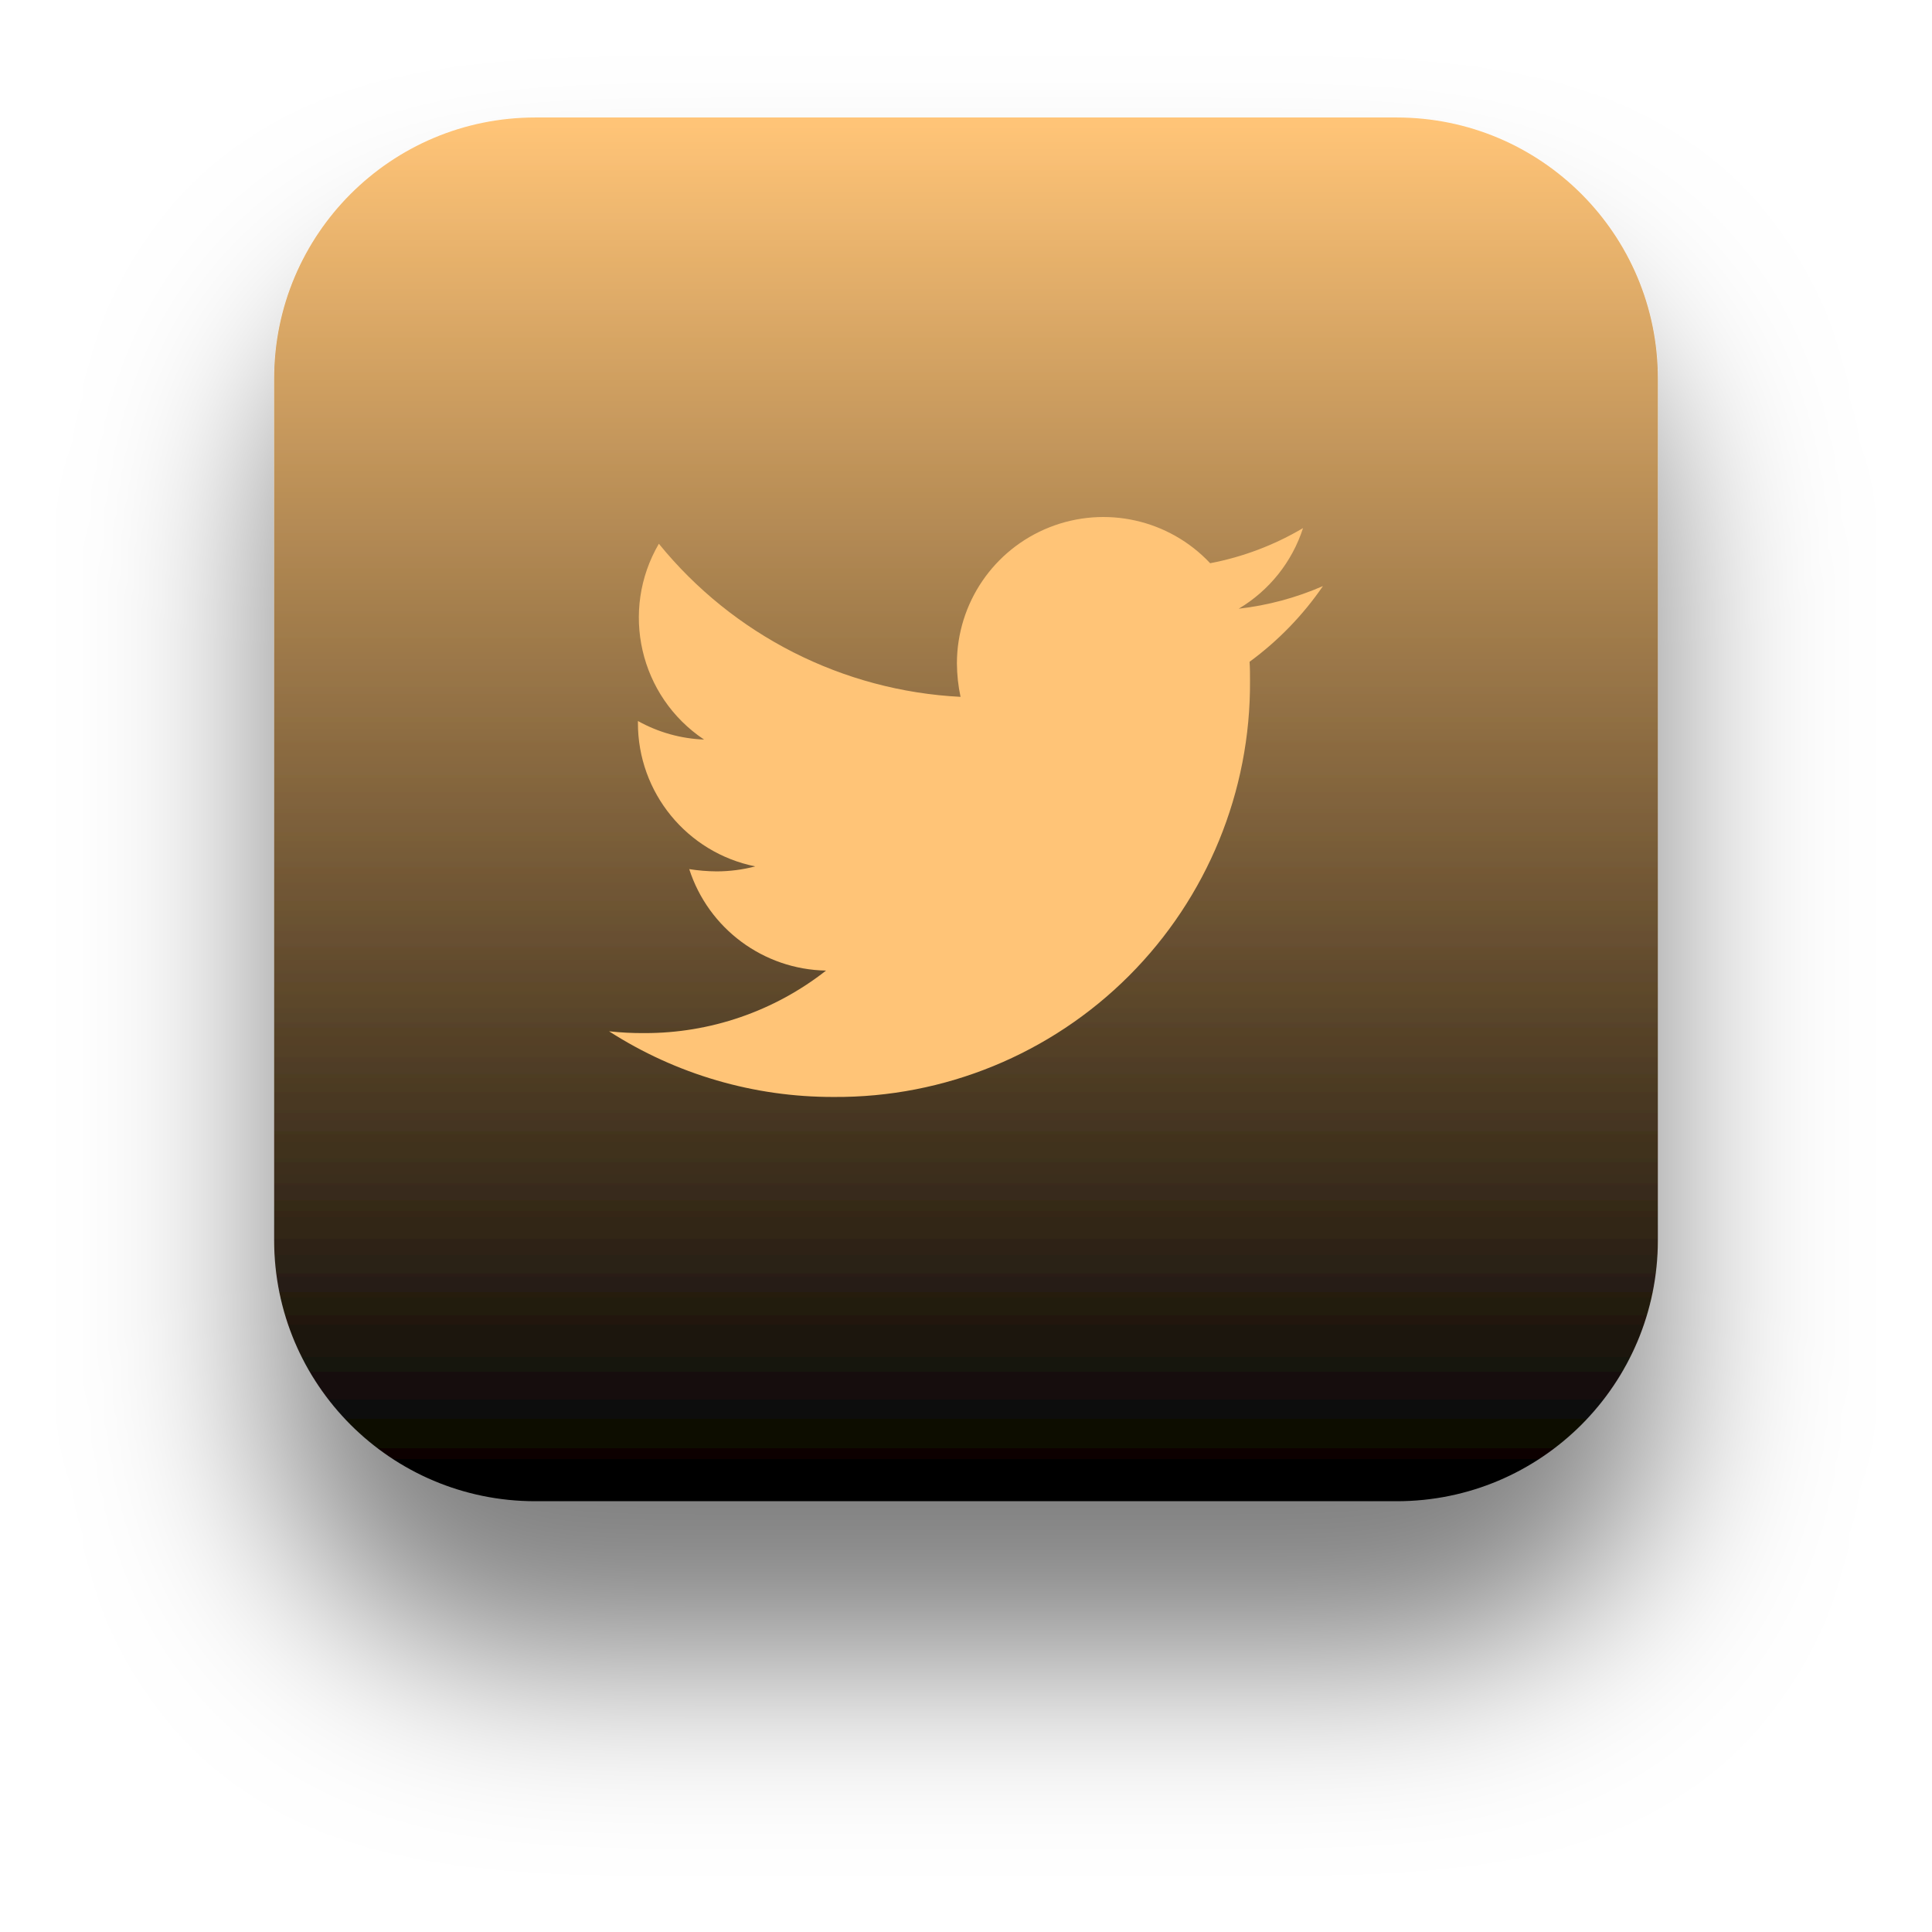
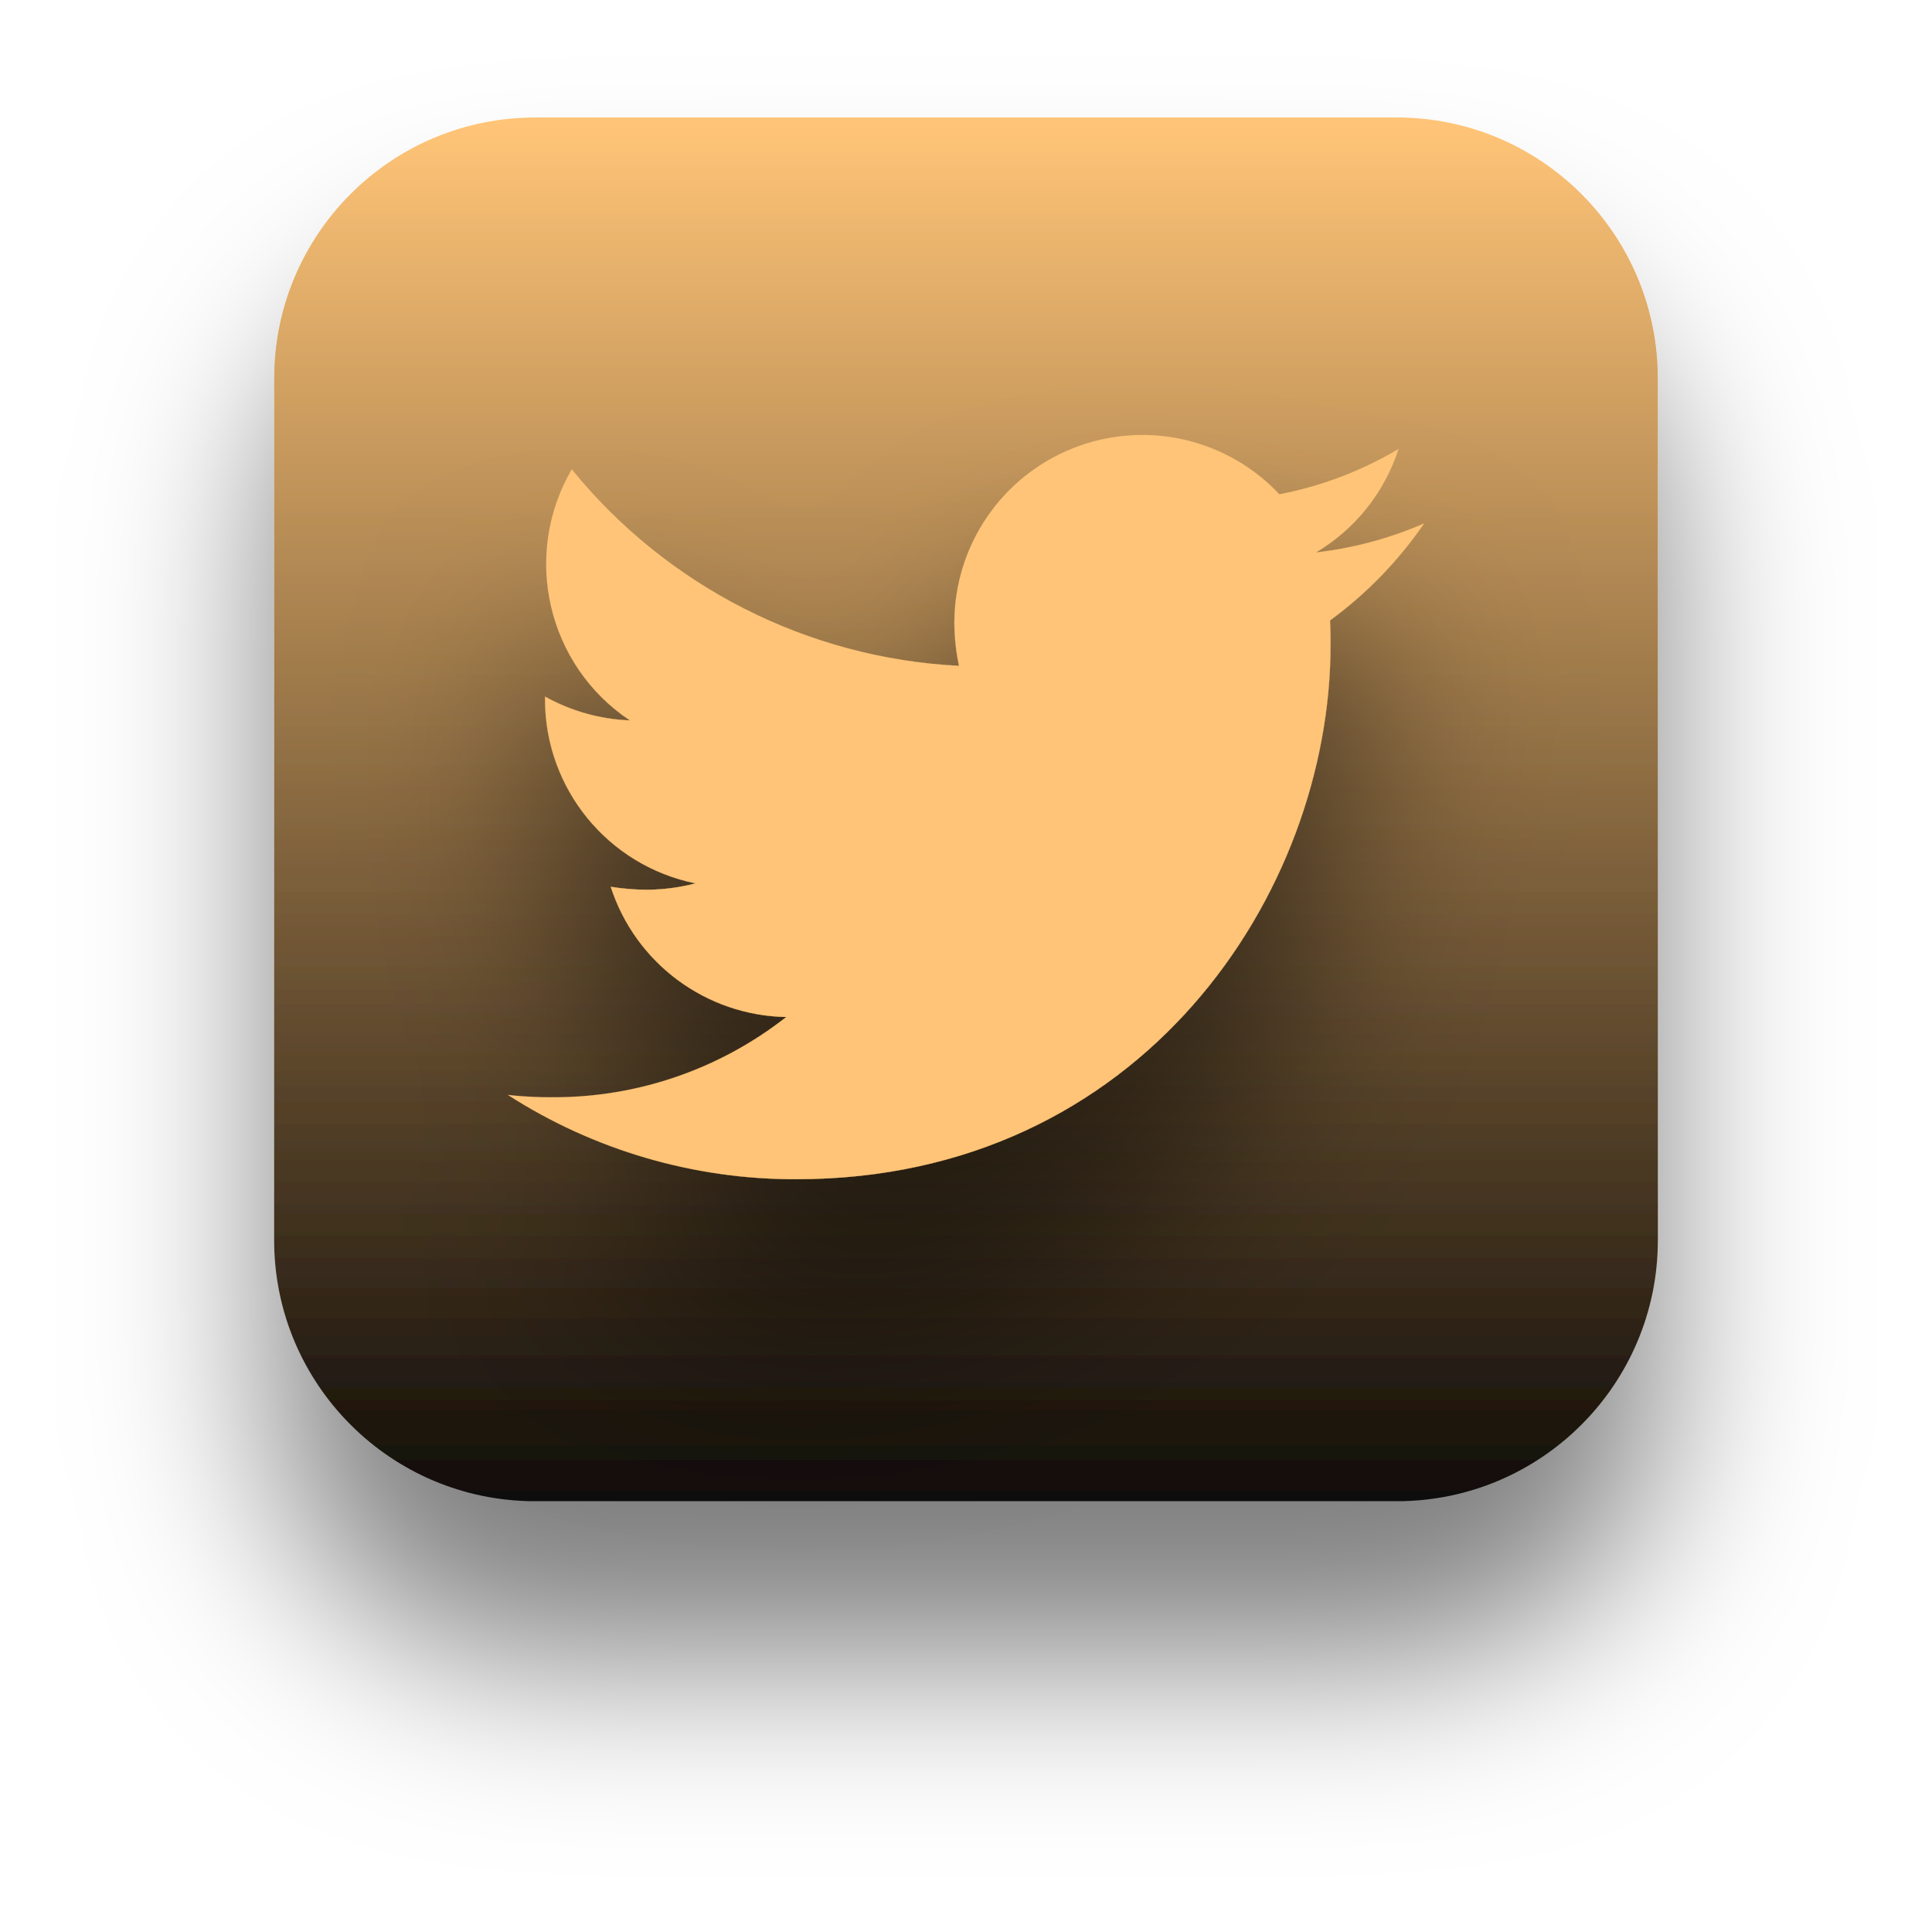
<svg xmlns="http://www.w3.org/2000/svg" width="74" height="74" viewBox="0 0 74 74">
  <defs>
    <linearGradient id="linear-gradient" x1="0.5" x2="0.5" y2="1" gradientUnits="objectBoundingBox">
      <stop offset="0" stop-color="#ffc477" />
-       <stop offset="1" />
+       <stop offset="1" stop-color="#110d09" />
    </linearGradient>
    <filter id="Rectangle_24" x="0" y="0" width="74" height="74" filterUnits="userSpaceOnUse">
      <feOffset dy="6" input="SourceAlpha" />
      <feGaussianBlur stdDeviation="3.5" result="blur" />
      <feFlood flood-opacity="0.502" />
      <feComposite operator="in" in2="blur" />
      <feComposite in="SourceGraphic" />
    </filter>
+     <linearGradient id="linear-gradient-2" x1="0.5" x2="0.5" y2="1" gradientUnits="objectBoundingBox">
+       <stop offset="0" stop-color="#ffc477" />
+       <stop offset="1" stop-color="#ffc477" />
+     </linearGradient>
+     <filter id="Icon_awesome-twitter" x="8.951" y="12.158" width="56.099" height="49.507" filterUnits="userSpaceOnUse">
+       <feOffset dy="6" input="SourceAlpha" />
+       <feGaussianBlur stdDeviation="3.5" result="blur-2" />
+       <feFlood flood-opacity="0.502" />
+       <feComposite operator="in" in2="blur-2" />
+       <feComposite in="SourceGraphic" />
+     </filter>
  </defs>
-   <g id="Group_18" data-name="Group 18" transform="translate(-125.5 -974.5)">
+   <g id="Group_98" data-name="Group 98" transform="translate(-125.5 -974.5)">
    <g transform="matrix(1, 0, 0, 1, 125.5, 974.5)" filter="url(#Rectangle_24)">
      <rect id="Rectangle_24-2" data-name="Rectangle 24" width="53" height="53" rx="10" transform="translate(10.5 4.5)" fill="url(#linear-gradient)" />
    </g>
-     <path id="Icon_awesome-twitter" data-name="Icon awesome-twitter" d="M24.533,8.916c.017.243.017.486.017.729A15.836,15.836,0,0,1,8.606,25.589,15.837,15.837,0,0,1,0,23.074a11.593,11.593,0,0,0,1.353.069,11.224,11.224,0,0,0,6.958-2.394,5.614,5.614,0,0,1-5.24-3.887,7.068,7.068,0,0,0,1.058.087A5.927,5.927,0,0,0,5.6,16.758a5.6,5.6,0,0,1-4.494-5.5v-.069a5.644,5.644,0,0,0,2.533.711A5.613,5.613,0,0,1,1.908,4.4a15.93,15.93,0,0,0,11.555,5.864,6.327,6.327,0,0,1-.139-1.284,5.61,5.61,0,0,1,9.7-3.834A11.034,11.034,0,0,0,26.581,3.8a5.589,5.589,0,0,1-2.464,3.088,11.235,11.235,0,0,0,3.227-.867,12.047,12.047,0,0,1-2.811,2.9Z" transform="translate(148.828 990.927)" fill="#ffc477" />
+     <g transform="matrix(1, 0, 0, 1, 125.5, 974.5)" filter="url(#Icon_awesome-twitter)">
+       <path id="Icon_awesome-twitter-2" data-name="Icon awesome-twitter" d="M31.491,10.485c.022.312.022.624.022.935,0,9.51-7.238,20.467-20.467,20.467A20.328,20.328,0,0,1,0,28.658a14.881,14.881,0,0,0,1.737.089,14.406,14.406,0,0,0,8.931-3.073,7.206,7.206,0,0,1-6.726-4.989A9.072,9.072,0,0,0,5.3,20.8a7.608,7.608,0,0,0,1.893-.245,7.194,7.194,0,0,1-5.768-7.06V13.4a7.245,7.245,0,0,0,3.252.913A7.2,7.2,0,0,1,2.45,4.695a20.447,20.447,0,0,0,14.832,7.528,8.121,8.121,0,0,1-.178-1.648A7.2,7.2,0,0,1,29.553,5.652a14.163,14.163,0,0,0,4.566-1.737,7.174,7.174,0,0,1-3.162,3.964A14.421,14.421,0,0,0,35.1,6.766a15.463,15.463,0,0,1-3.608,3.719Z" transform="translate(19.45 13.28)" fill="url(#linear-gradient-2)" />
+     </g>
  </g>
</svg>
